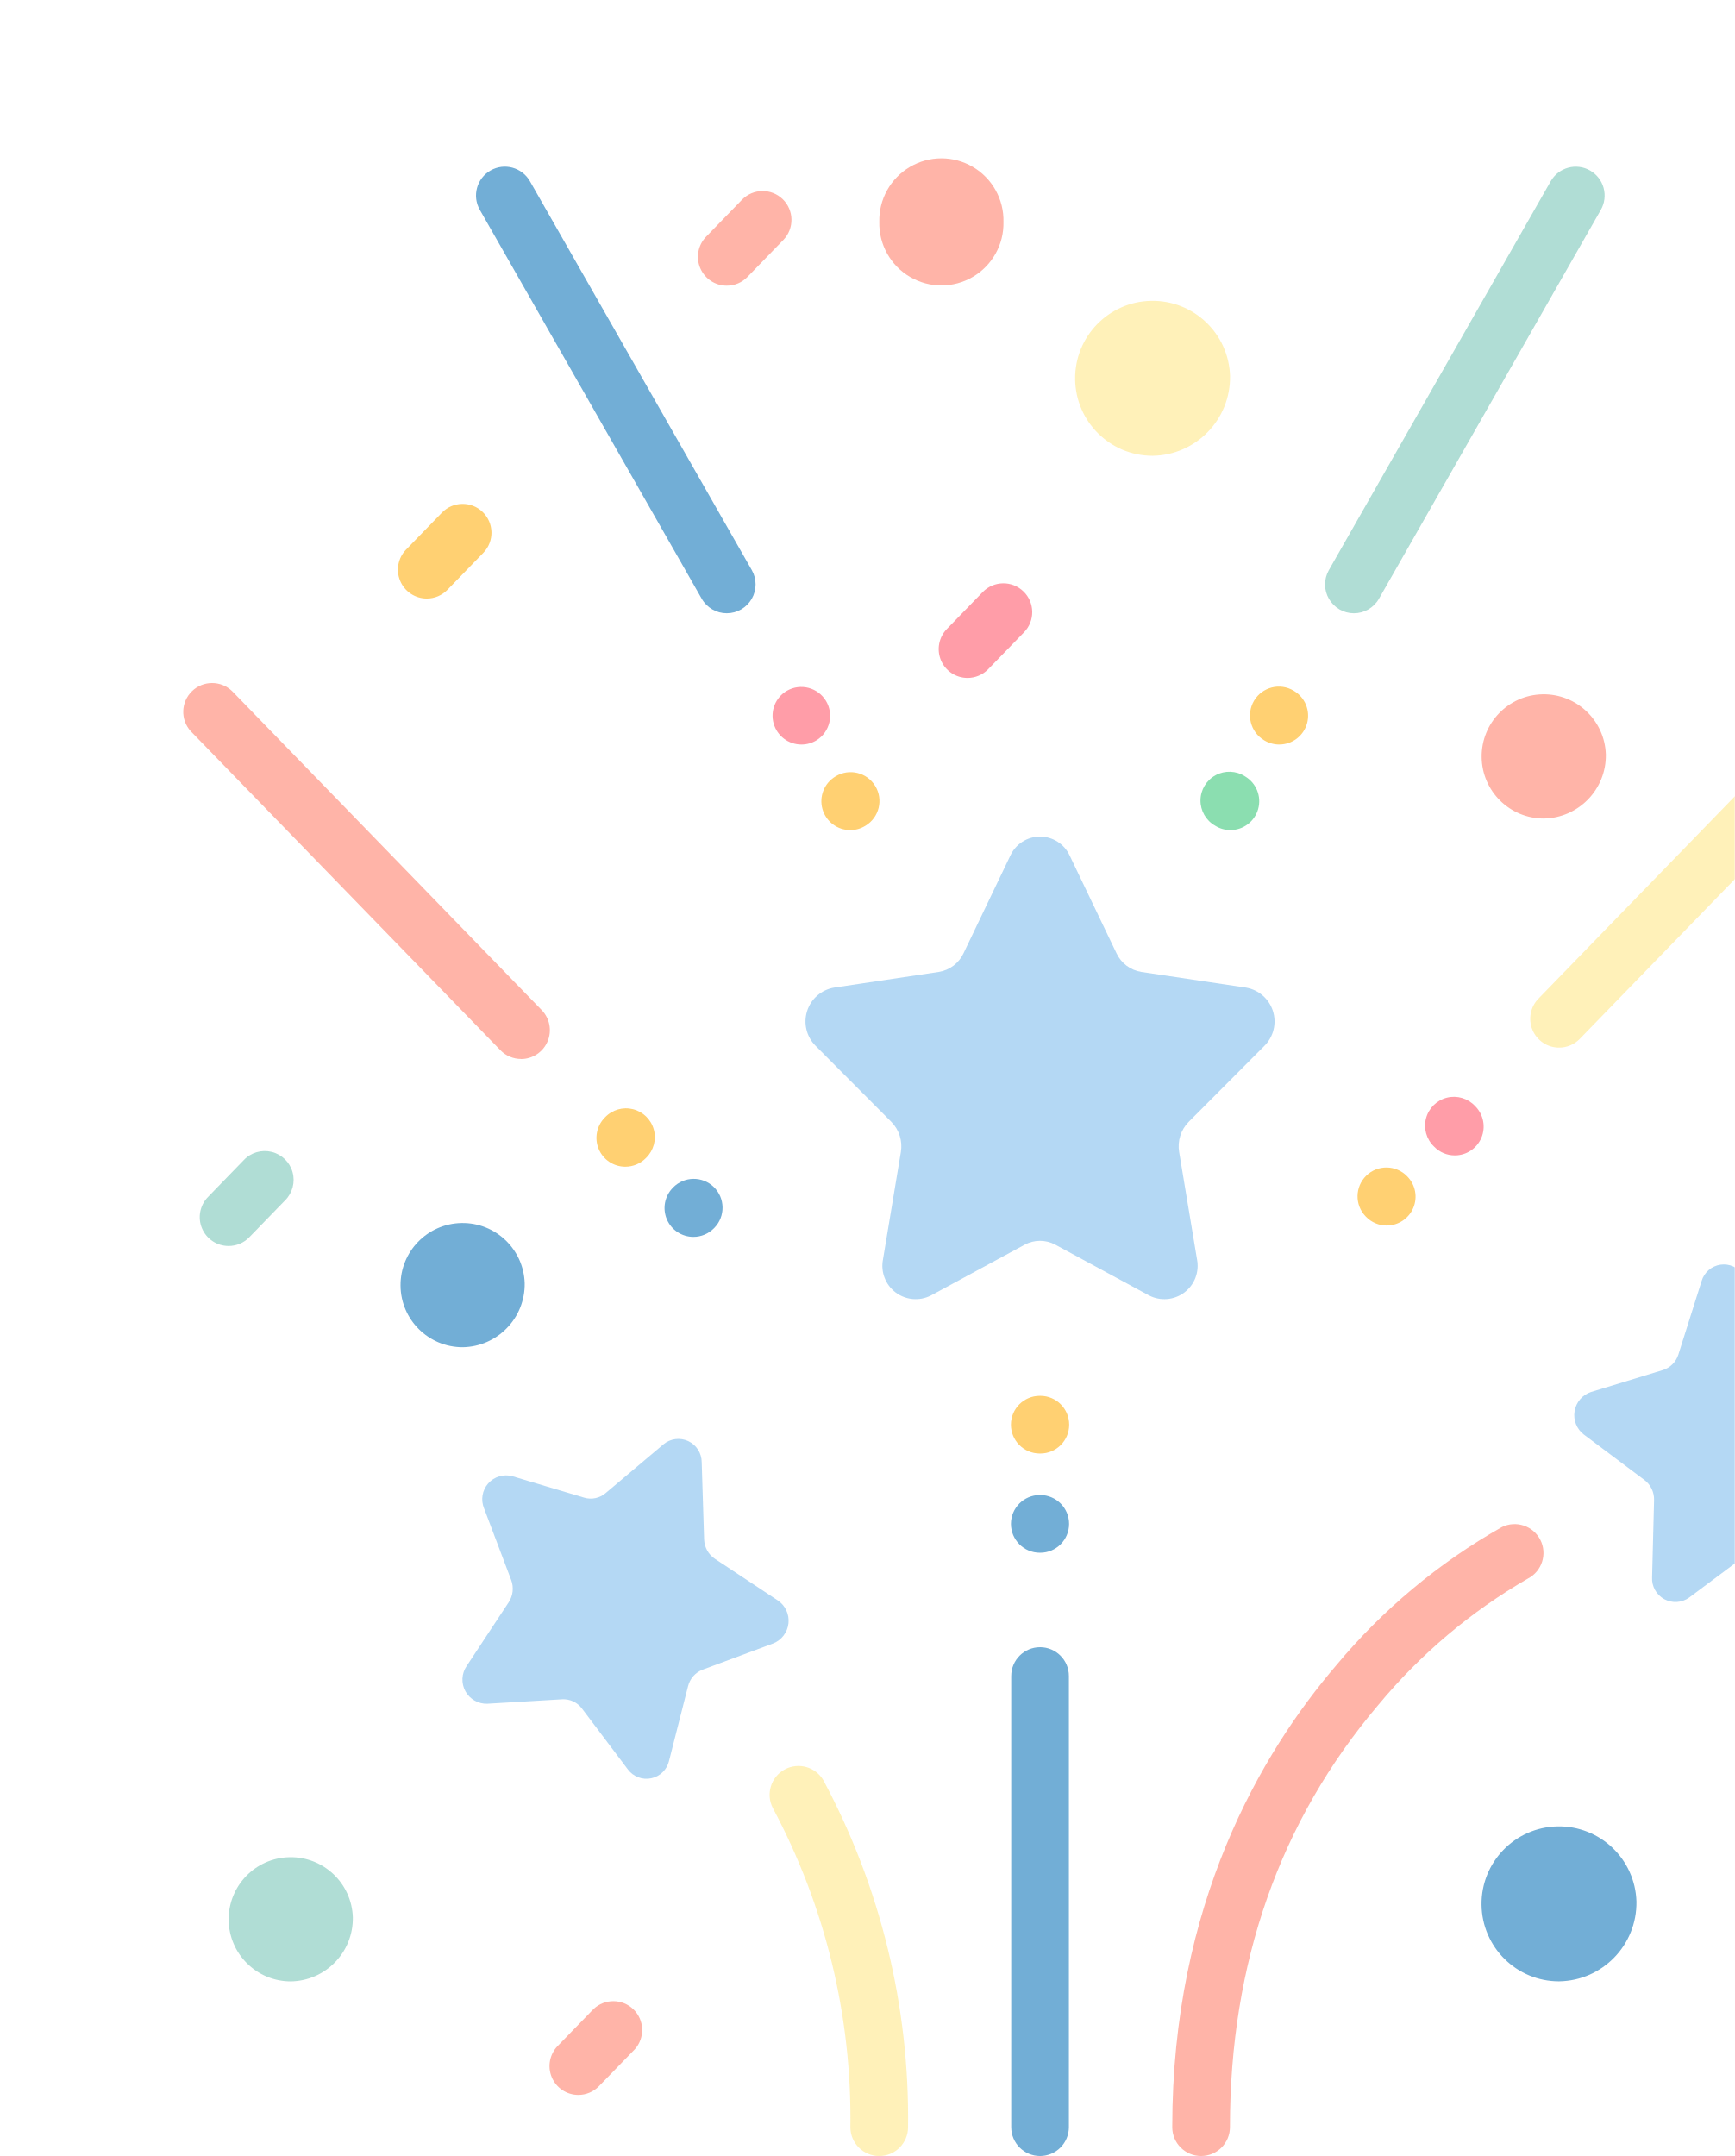
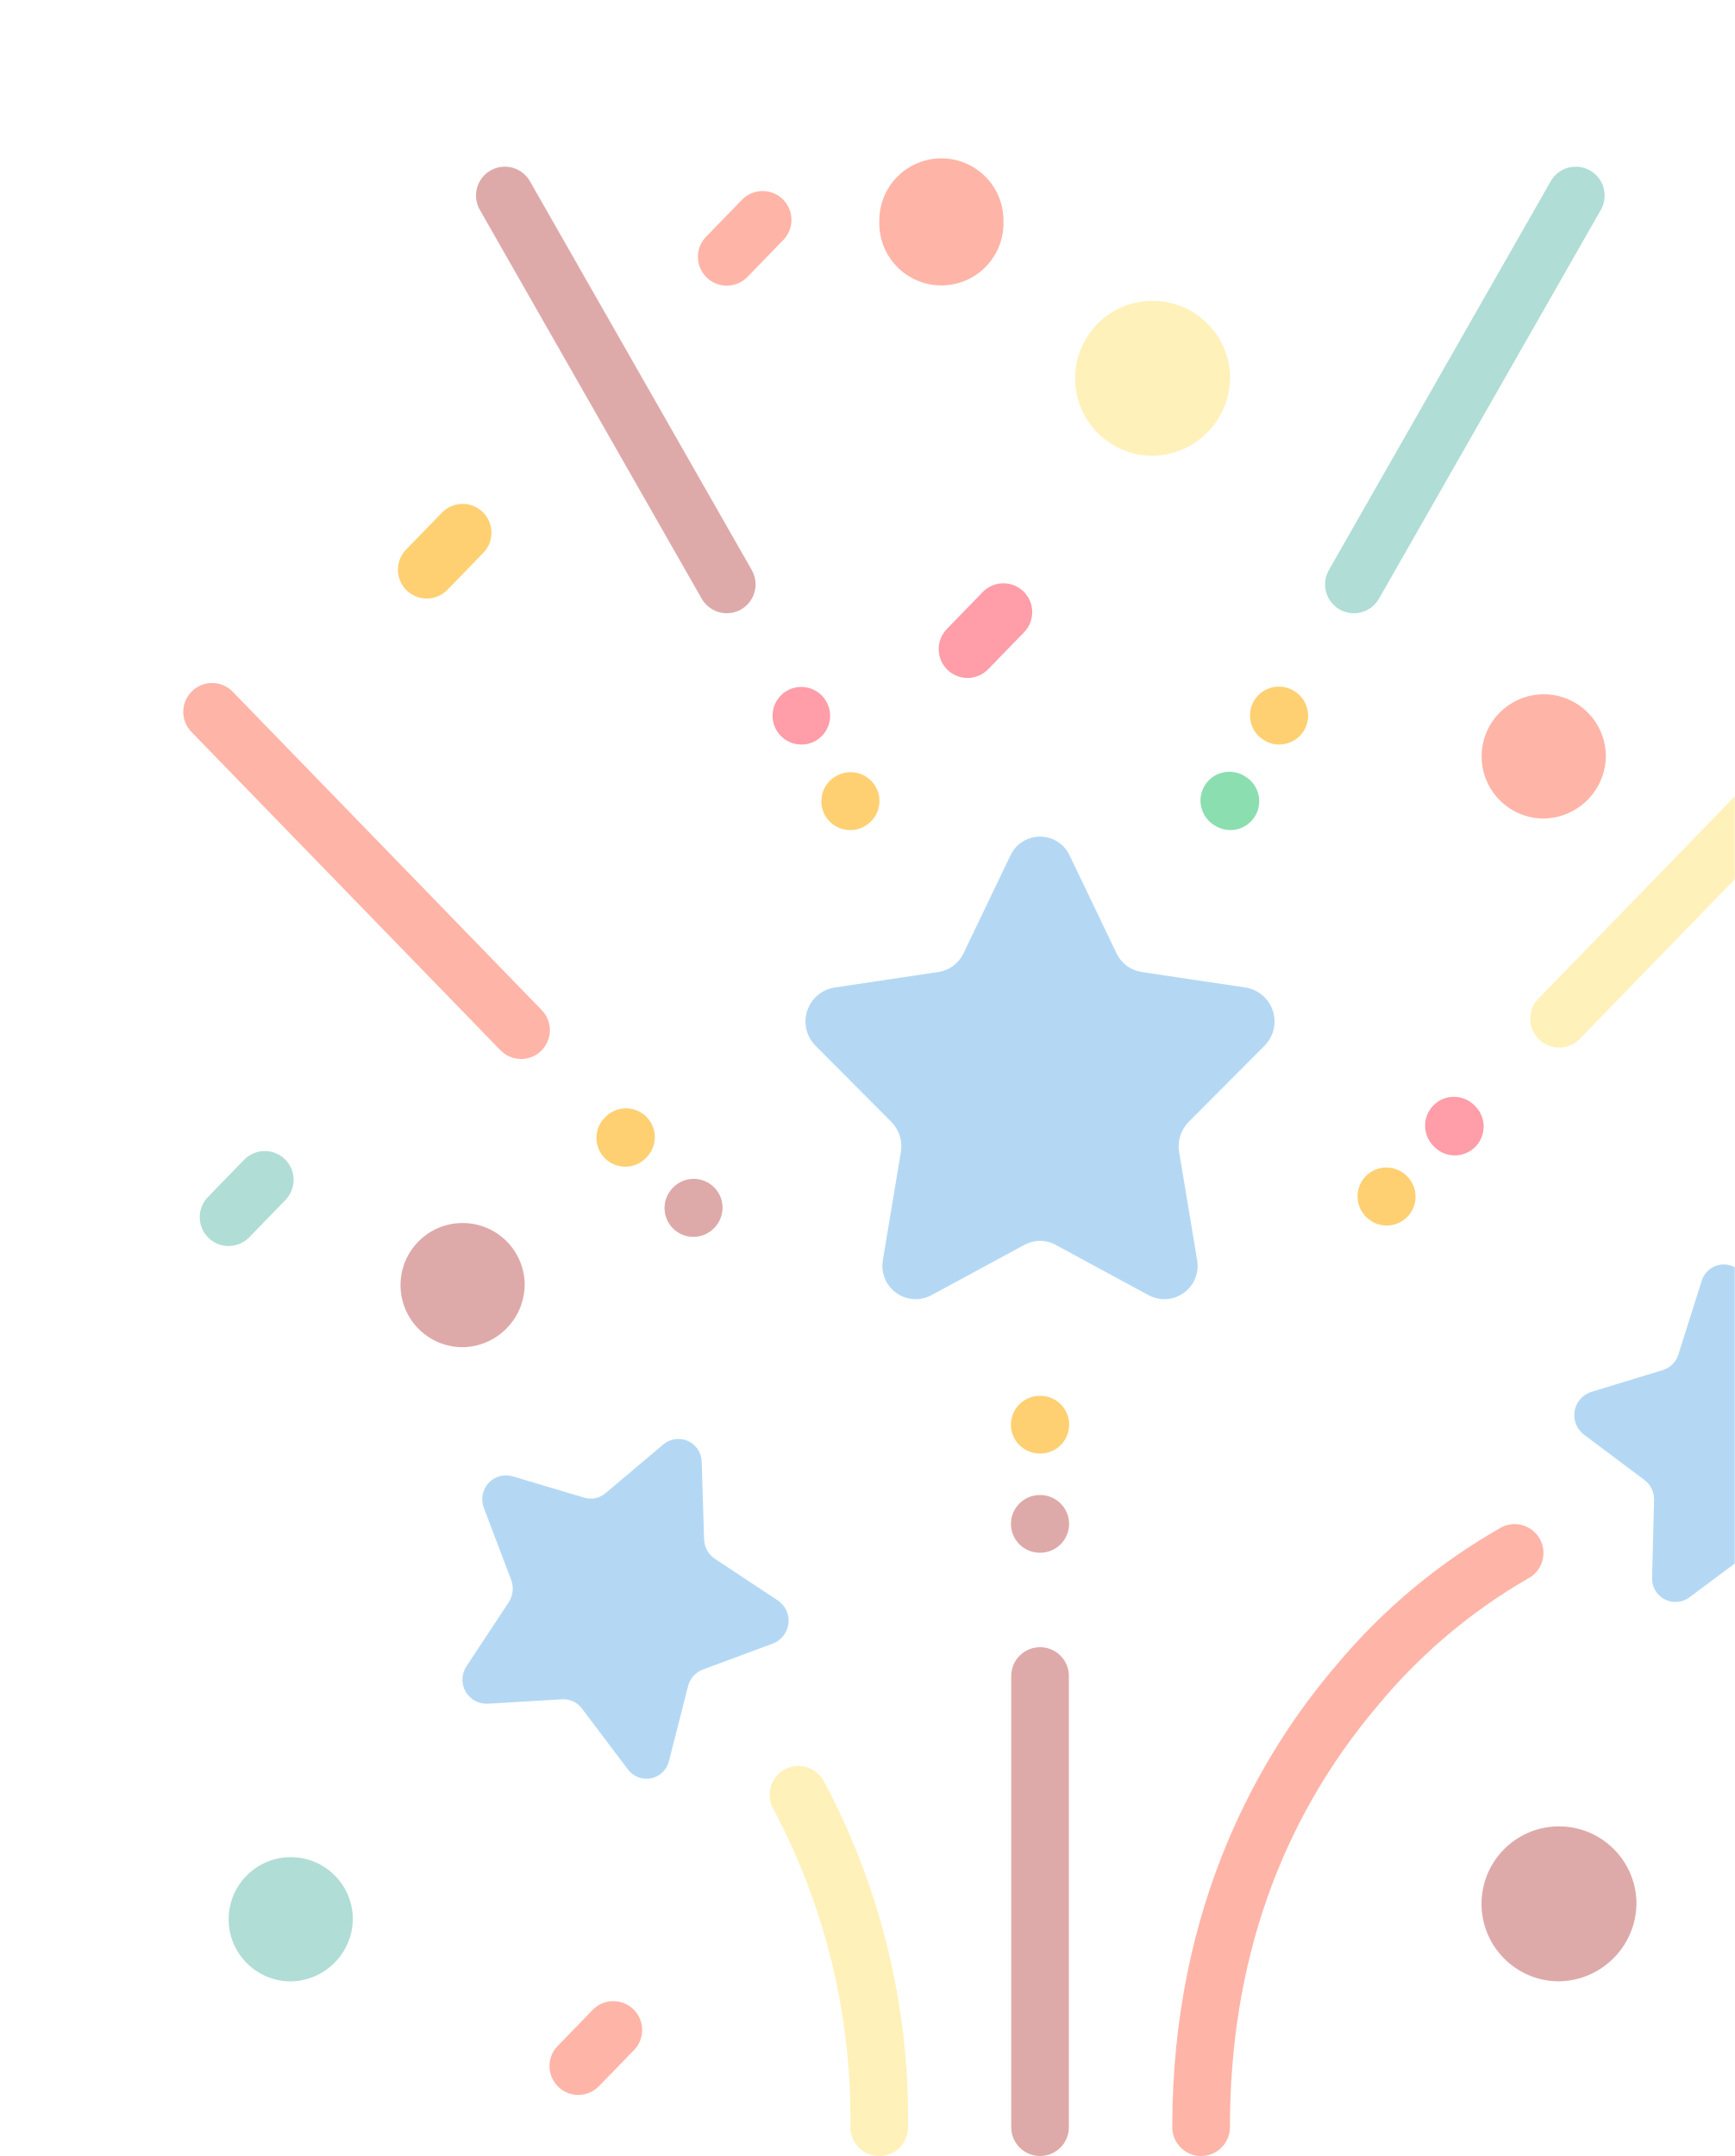
<svg xmlns="http://www.w3.org/2000/svg" width="103" height="128" viewBox="0 0 103 128">
  <defs>
-     <style>.a{fill:none;}.b{clip-path:url(#a);}.c{opacity:0.551;}.d{fill:#ff7861;}.e{fill:#ff4e61;}.f{fill:#006cb4;}.g{fill:#ffe581;}.h{fill:#fa0;}.i{fill:#70c1b3;}.j{fill:#77b9eb;}.k{fill:#2dc471;}</style>
+     <style>.a{fill:none;}.b{clip-path:url(#a);}.c{opacity:0.551;}.d{fill:#ff7861;}.e{fill:#ff4e61;}.f{fill:#C36564;}.g{fill:#ffe581;}.h{fill:#fa0;}.i{fill:#70c1b3;}.j{fill:#77b9eb;}.k{fill:#2dc471;}</style>
    <clipPath id="a">
      <rect class="a" width="103" height="128" transform="translate(273 684)" />
    </clipPath>
  </defs>
  <g class="b" transform="translate(-273 -684)">
    <g class="c" transform="translate(283.34 693.373)">
      <path class="d" d="M96.243,477.715a1.713,1.713,0,0,1-1.228-2.906l2.129-2.193A1.713,1.713,0,0,1,99.6,475l-2.13,2.193A1.705,1.705,0,0,1,96.243,477.715Zm0,0" transform="translate(-72.244 -362.714)" />
      <path class="e" d="M195.972,114.629a1.713,1.713,0,0,1-1.228-2.905l2.13-2.194a1.712,1.712,0,1,1,2.457,2.386l-2.13,2.194A1.708,1.708,0,0,1,195.972,114.629Zm0,0" transform="translate(-148.867 -83.753)" />
      <path class="f" d="M408.125,81.76a1.712,1.712,0,0,1-1.229-2.905l2.13-2.194a1.713,1.713,0,0,1,2.458,2.386l-2.13,2.194A1.708,1.708,0,0,1,408.125,81.76Zm0,0" transform="translate(-311.865 -58.501)" />
      <path class="g" d="M408.125,445.142a1.712,1.712,0,0,1-1.229-2.905l2.13-2.194a1.713,1.713,0,1,1,2.458,2.386l-2.13,2.194A1.708,1.708,0,0,1,408.125,445.142Zm0,0" transform="translate(-311.865 -337.688)" />
      <path class="h" d="M57.394,94.28a1.712,1.712,0,0,1-1.228-2.905l2.13-2.194a1.712,1.712,0,1,1,2.457,2.386l-2.13,2.194A1.708,1.708,0,0,1,57.394,94.28Zm0,0" transform="translate(-42.396 -68.119)" />
      <path class="i" d="M6.632,260.191A1.712,1.712,0,0,1,5.4,257.286l2.129-2.194a1.713,1.713,0,1,1,2.458,2.386l-2.13,2.194A1.706,1.706,0,0,1,6.632,260.191Zm0,0" transform="translate(-3.396 -195.59)" />
      <path class="j" d="M173.156,198.137l-5.56,3.011a1.979,1.979,0,0,1-2.852-2.135l1.062-6.377a2.061,2.061,0,0,0-.565-1.792l-4.5-4.517a2.041,2.041,0,0,1,1.09-3.454l6.215-.93a1.968,1.968,0,0,0,1.48-1.108l2.78-5.8a1.941,1.941,0,0,1,3.525,0l2.779,5.8a1.971,1.971,0,0,0,1.48,1.108l6.216.93a2.041,2.041,0,0,1,1.089,3.454l-4.5,4.517a2.062,2.062,0,0,0-.566,1.792l1.062,6.377a1.978,1.978,0,0,1-2.851,2.135l-5.56-3.011A1.913,1.913,0,0,0,173.156,198.137Zm0,0" transform="translate(-122.658 -133.612)" />
      <path class="f" d="M214.56,411.829a1.712,1.712,0,0,1-1.712-1.712V383.334a1.712,1.712,0,1,1,3.425,0v26.782A1.712,1.712,0,0,1,214.56,411.829Zm0,0" transform="translate(-163.148 -293.202)" />
      <path class="f" d="M214.529,346.062H214.5a1.713,1.713,0,1,1,0-3.426h.026a1.713,1.713,0,0,1,0,3.426Zm0,0" transform="translate(-163.103 -263.25)" />
      <path class="h" d="M214.529,320.64h-.034a1.712,1.712,0,0,1,.007-3.425h.034a1.712,1.712,0,0,1-.007,3.425Zm0,0" transform="translate(-163.103 -243.718)" />
      <path class="d" d="M20.6,156.739a1.708,1.708,0,0,1-1.229-.52L.984,137.281A1.712,1.712,0,0,1,3.442,134.9l18.383,18.938a1.713,1.713,0,0,1-1.229,2.905Zm0,0" transform="translate(0 -103.242)" />
      <path class="h" d="M108.274,247.082a1.713,1.713,0,0,1-1.225-2.91l.019-.019a1.713,1.713,0,1,1,2.45,2.394l-.018.019A1.71,1.71,0,0,1,108.274,247.082Zm0,0" transform="translate(-81.487 -187.188)" />
      <path class="f" d="M125.725,265.058a1.712,1.712,0,0,1-1.228-2.905l.018-.02a1.713,1.713,0,0,1,2.458,2.387l-.019.019A1.708,1.708,0,0,1,125.725,265.058Zm0,0" transform="translate(-94.896 -200.999)" />
      <path class="g" d="M347.566,153.833a1.712,1.712,0,0,1-1.228-2.905l18.383-18.937a1.713,1.713,0,0,1,2.458,2.386l-18.383,18.937A1.708,1.708,0,0,1,347.566,153.833Zm0,0" transform="translate(-265.337 -101.01)" />
      <path class="e" d="M320.783,244.18a1.7,1.7,0,0,1-1.221-.512l-.019-.019a1.713,1.713,0,1,1,2.443-2.4l.019.019a1.713,1.713,0,0,1-1.222,2.913Zm0,0" transform="translate(-244.745 -184.958)" />
      <path class="h" d="M303.333,262.157a1.708,1.708,0,0,1-1.229-.52l-.019-.019a1.713,1.713,0,0,1,2.458-2.387l.019.019a1.713,1.713,0,0,1-1.229,2.906Zm0,0" transform="translate(-231.338 -198.771)" />
      <path class="i" d="M294.98,28.771a1.713,1.713,0,0,1-1.485-2.561L306.669,3.121a1.713,1.713,0,0,1,2.975,1.7L296.47,27.908A1.713,1.713,0,0,1,294.98,28.771Zm0,0" transform="translate(-224.936 -1.734)" />
      <path class="h" d="M275.774,138.925a1.706,1.706,0,0,1-.878-.243l-.023-.014a1.713,1.713,0,0,1,1.759-2.94l.023.014a1.712,1.712,0,0,1-.881,3.182Zm0,0" transform="translate(-210.162 -104.095)" />
      <path class="k" d="M263.266,160.842a1.7,1.7,0,0,1-.882-.246l-.023-.014a1.713,1.713,0,1,1,1.768-2.933l.023.014a1.713,1.713,0,0,1-.886,3.179Zm0,0" transform="translate(-200.553 -120.934)" />
      <path class="f" d="M90.589,28.77a1.712,1.712,0,0,1-1.49-.864L75.924,4.818A1.713,1.713,0,0,1,78.9,3.12L92.074,26.208a1.713,1.713,0,0,1-1.485,2.562Zm0,0" transform="translate(-57.776 -1.734)" />
      <path class="e" d="M153.408,138.925a1.712,1.712,0,0,1-.884-3.18l.024-.014a1.713,1.713,0,0,1,1.764,2.936l-.023.014A1.706,1.706,0,0,1,153.408,138.925Zm0,0" transform="translate(-116.163 -104.095)" />
      <path class="h" d="M165.916,160.842a1.713,1.713,0,0,1-.89-3.178l.023-.014a1.713,1.713,0,1,1,1.776,2.93l-.023.014A1.7,1.7,0,0,1,165.916,160.842Zm0,0" transform="translate(-125.773 -120.933)" />
      <path class="j" d="M367.576,300.65l-3.6,2.688a1.389,1.389,0,0,1-2.207-1.2l.117-4.576a1.45,1.45,0,0,0-.572-1.2l-3.593-2.693a1.45,1.45,0,0,1,.423-2.532l4.261-1.3a1.412,1.412,0,0,0,.927-.93l1.376-4.352a1.374,1.374,0,0,1,2.468-.368l2.517,3.773a1.38,1.38,0,0,0,1.145.621l4.444,0a1.436,1.436,0,0,1,1.1,2.305l-2.705,3.631a1.468,1.468,0,0,0-.22,1.314l1.371,4.355a1.411,1.411,0,0,1-1.787,1.792l-4.189-1.529A1.357,1.357,0,0,0,367.576,300.65Zm0,0" transform="translate(-274.017 -217.87)" />
      <path class="d" d="M255.83,387.561a1.712,1.712,0,0,1-1.712-1.712c0-13.26,5.29-22.224,9.728-27.41a35.624,35.624,0,0,1,9.844-8.218,1.713,1.713,0,0,1,1.55,3.055,32.934,32.934,0,0,0-8.889,7.506c-5.845,6.886-8.808,15.32-8.808,25.068A1.712,1.712,0,0,1,255.83,387.561Zm0,0" transform="translate(-194.856 -268.934)" />
      <path class="j" d="M79.352,344.243l2.726,3.616a1.376,1.376,0,0,0,2.444-.516l1.127-4.428a1.418,1.418,0,0,1,.873-.984l4.18-1.554a1.451,1.451,0,0,0,.28-2.552l-3.74-2.473a1.447,1.447,0,0,1-.639-1.159l-.143-4.576a1.385,1.385,0,0,0-2.27-1.063l-3.438,2.9a1.36,1.36,0,0,1-1.268.268l-4.268-1.274a1.415,1.415,0,0,0-1.682,1.9l1.615,4.266A1.469,1.469,0,0,1,75,337.934l-2.5,3.788a1.432,1.432,0,0,0,1.231,2.235l4.436-.264A1.375,1.375,0,0,1,79.352,344.243Zm0,0" transform="translate(-55.137 -252.18)" />
      <path class="g" d="M157.4,435.128a1.712,1.712,0,0,1-1.712-1.712,39.1,39.1,0,0,0-4.6-18.937,1.713,1.713,0,0,1,3.008-1.639,42.505,42.505,0,0,1,5.016,20.576A1.712,1.712,0,0,1,157.4,435.128Zm0,0" transform="translate(-115.537 -316.5)" />
      <path class="g" d="M238.446,40.2a4.6,4.6,0,1,0-4.6,4.735A4.667,4.667,0,0,0,238.446,40.2Zm0,0" transform="translate(-175.753 -27.248)" />
      <path class="f" d="M342.6,431.113a4.6,4.6,0,1,0-4.595,4.734A4.666,4.666,0,0,0,342.6,431.113Zm0,0" transform="translate(-255.777 -327.59)" />
      <path class="i" d="M19.684,438.265a3.687,3.687,0,1,0-3.686,3.8A3.742,3.742,0,0,0,19.684,438.265Zm0,0" transform="translate(-9.075 -333.805)" />
      <path class="f" d="M63.727,275.762a3.687,3.687,0,1,0-3.686,3.8A3.742,3.742,0,0,0,63.727,275.762Zm0,0" transform="translate(-42.914 -208.952)" />
      <g transform="translate(31.099)">
        <path class="d" d="M186.4,3.8a3.687,3.687,0,1,0-7.372,0,3.687,3.687,0,1,0,7.372,0Zm0,0" transform="translate(-168.259)" />
        <path class="d" d="M340.779,140.29a3.688,3.688,0,1,0-3.686,3.8A3.744,3.744,0,0,0,340.779,140.29Zm0,0" transform="translate(-286.872 -104.868)" />
        <path class="d" d="M134.277,14.113a1.713,1.713,0,0,1-1.229-2.905l2.13-2.194a1.712,1.712,0,1,1,2.457,2.386l-2.129,2.194A1.709,1.709,0,0,1,134.277,14.113Zm0,0" transform="translate(-132.565 -6.526)" />
      </g>
    </g>
  </g>
</svg>
